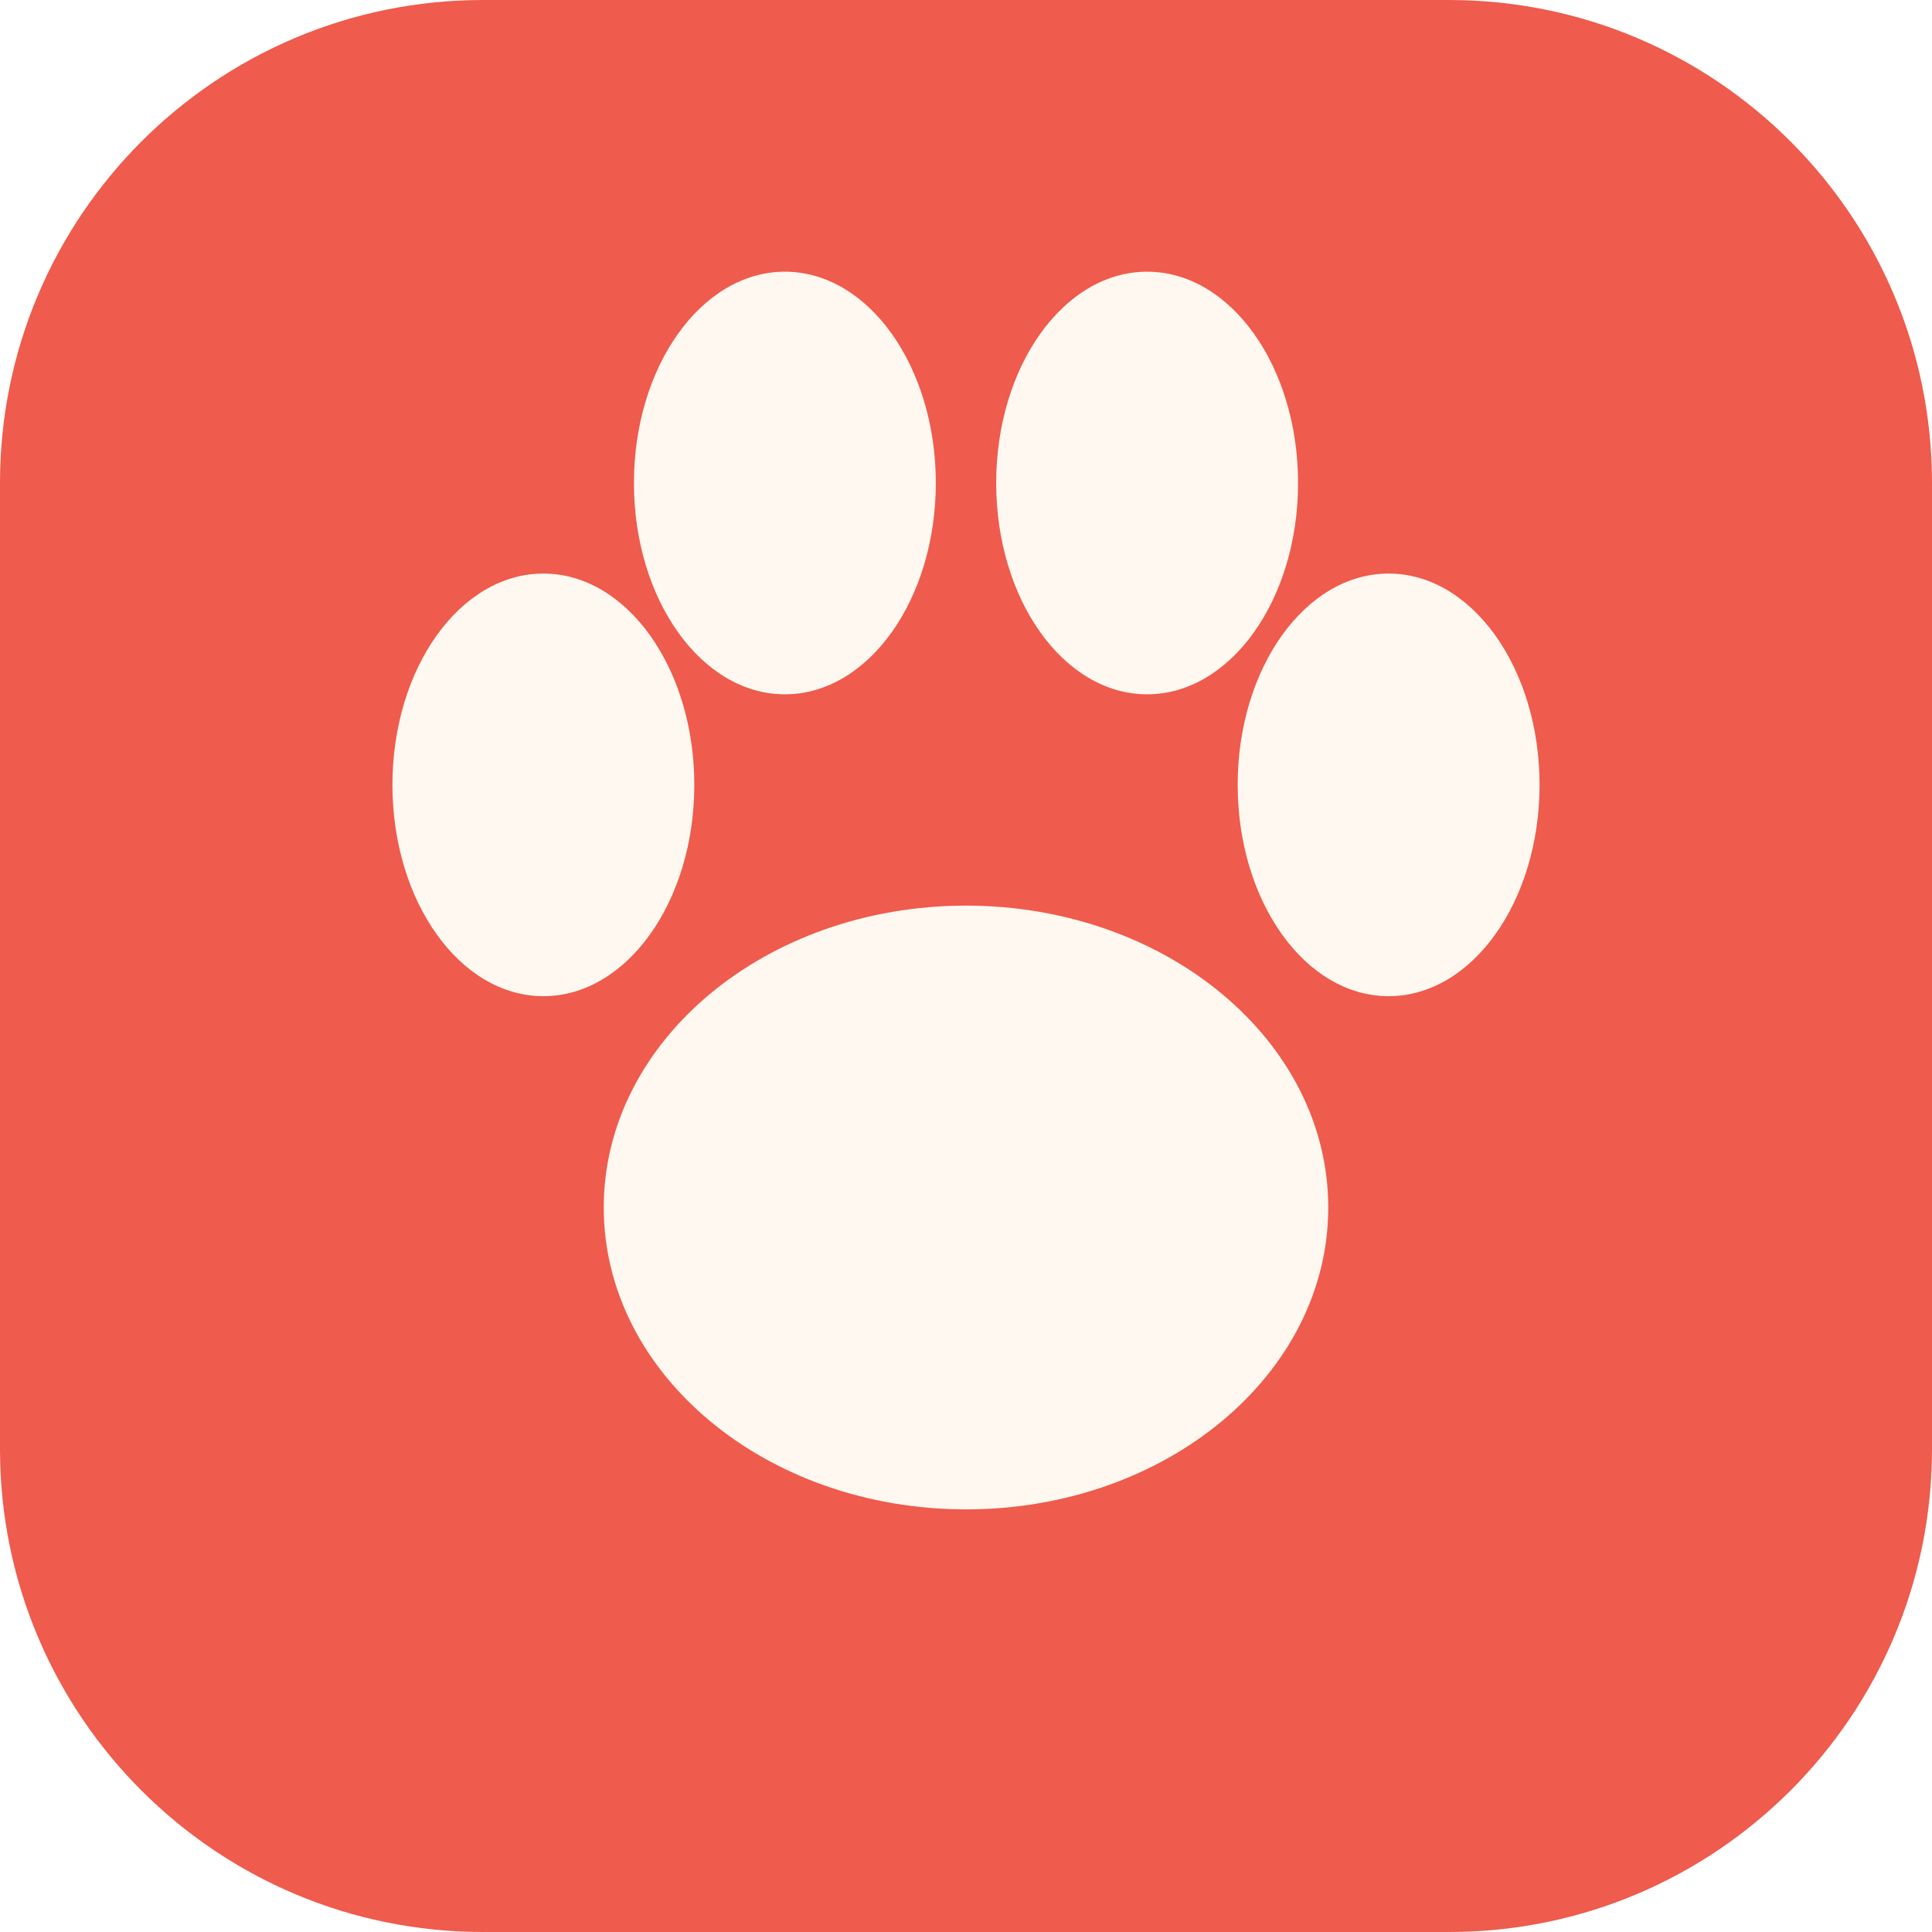
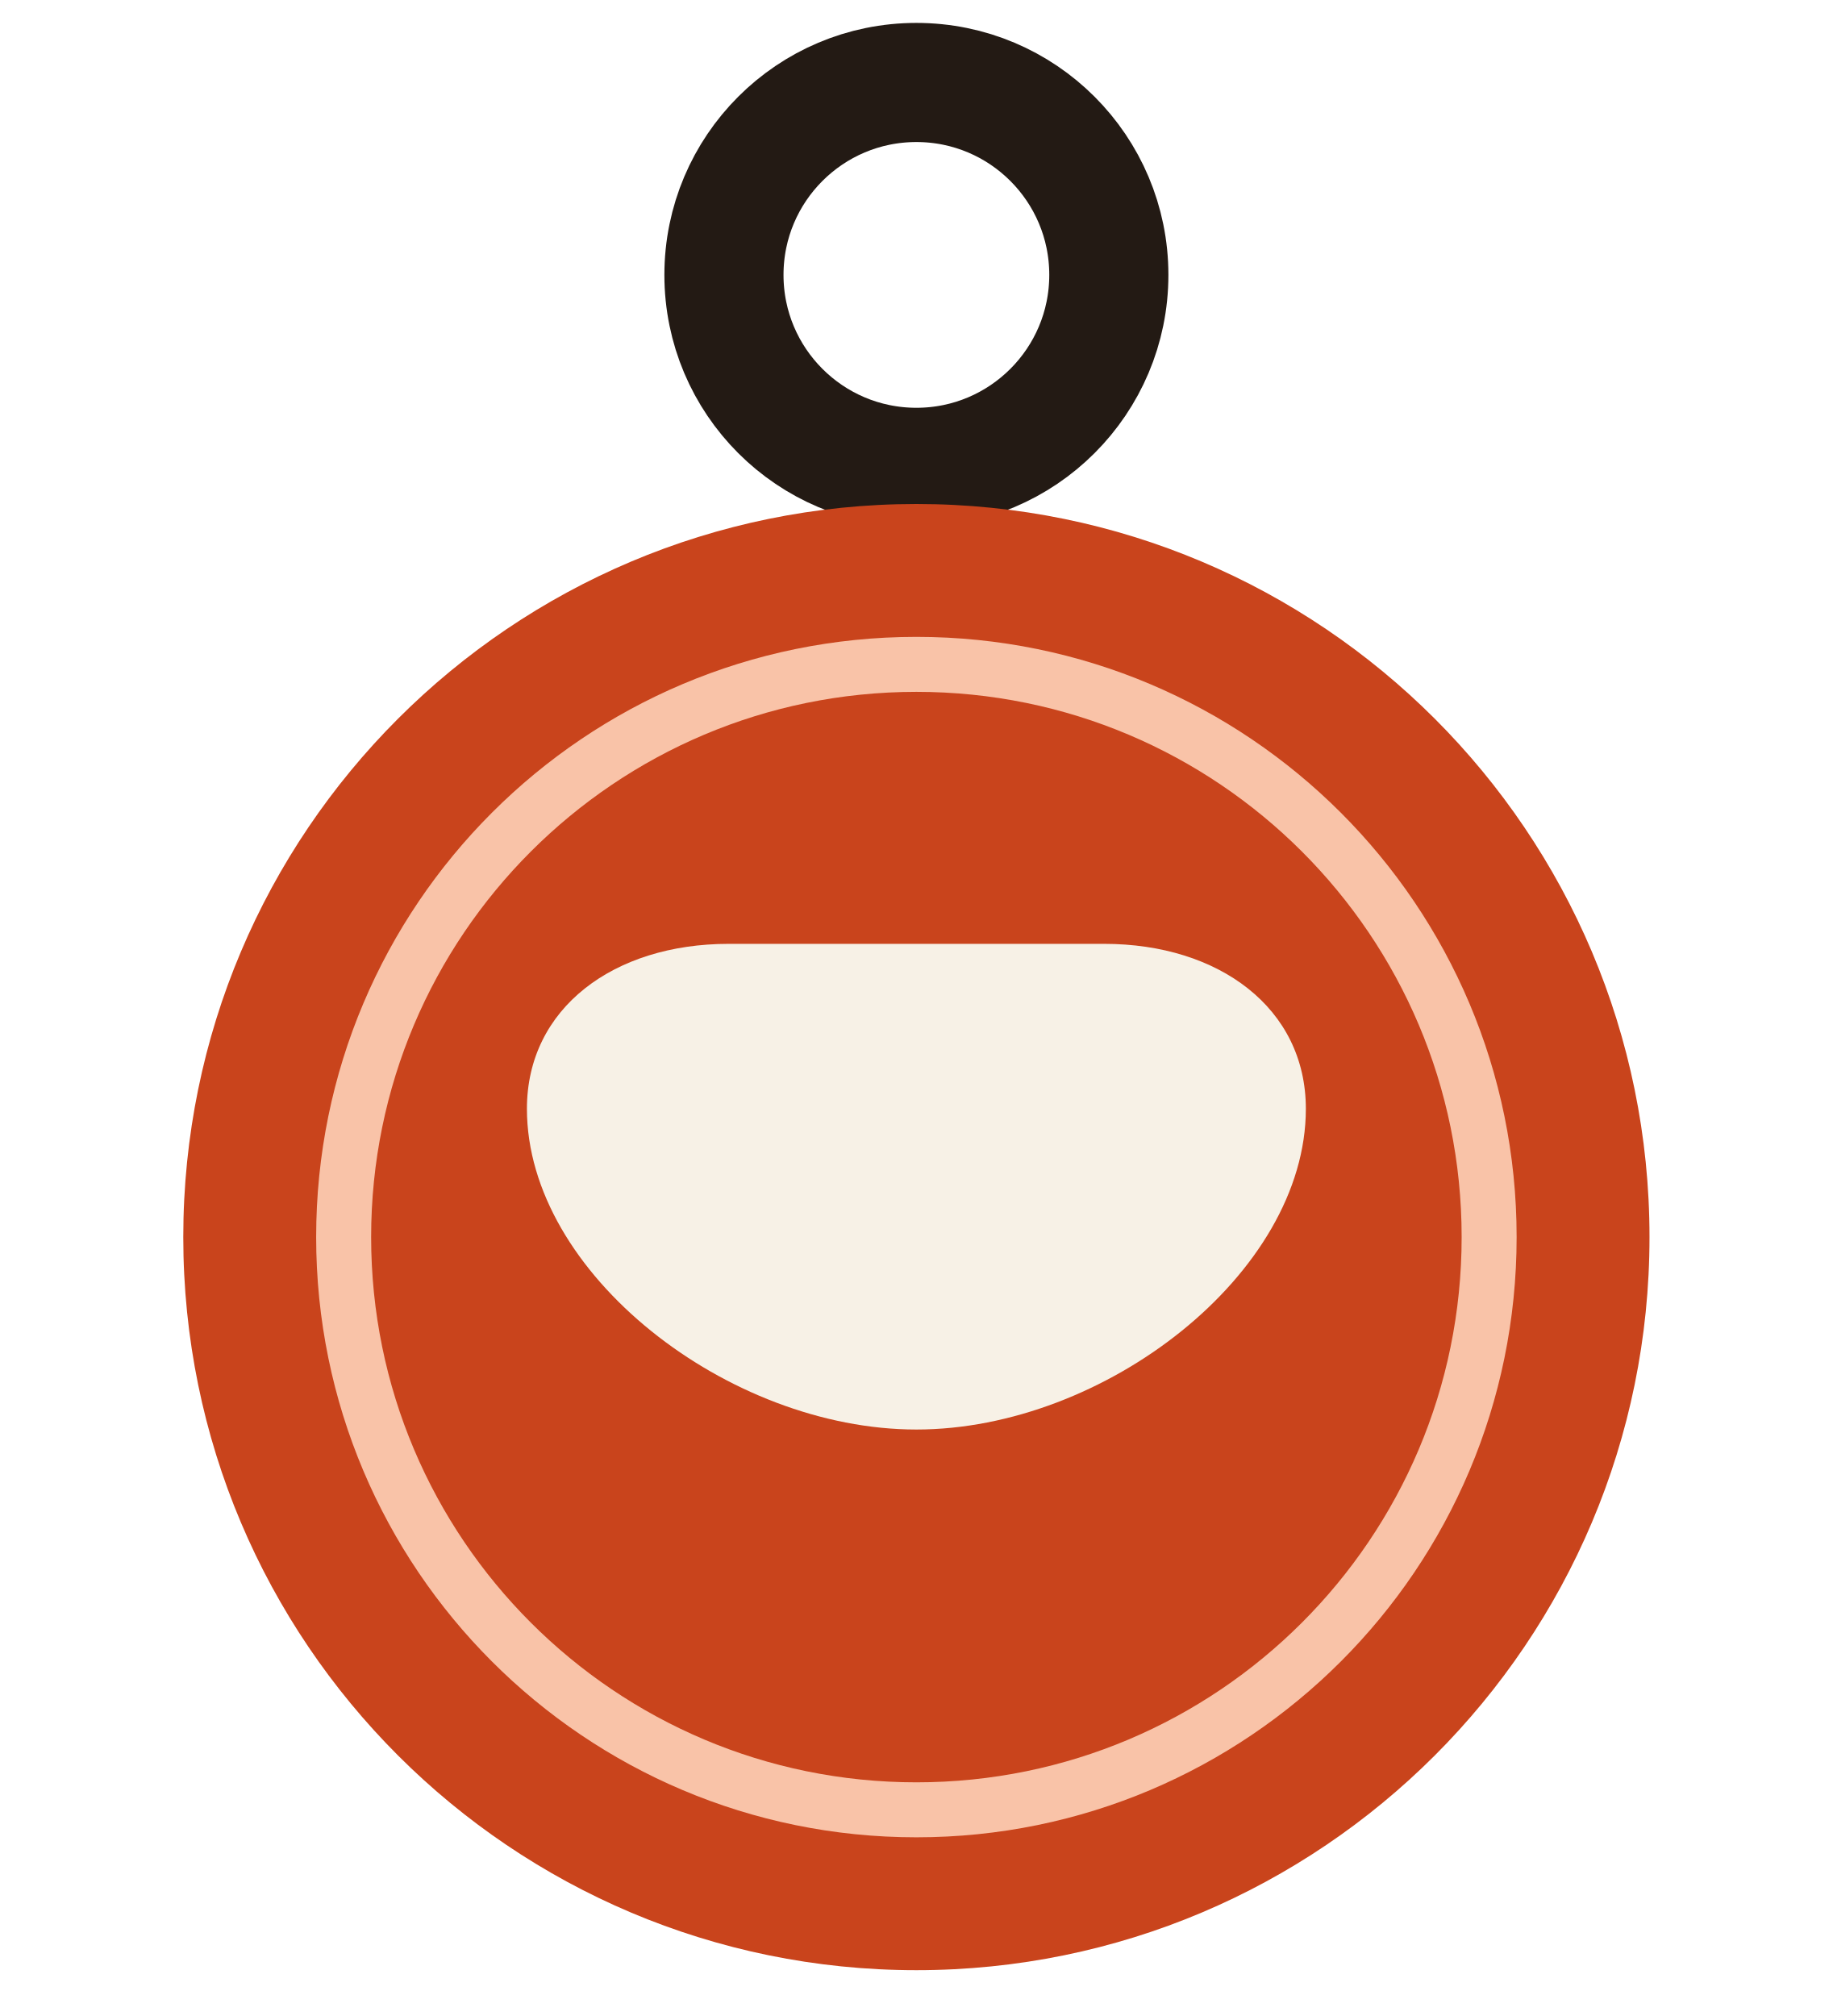
- <svg xmlns="http://www.w3.org/2000/svg" viewBox="0 0 64 64">
-   <rect width="64" height="64" rx="16" fill="#ef5b4c" />
-   <g fill="#fff8f0">
-     <ellipse cx="32" cy="40" rx="12" ry="10" />
-     <ellipse cx="18" cy="26" rx="5" ry="7" />
-     <ellipse cx="46" cy="26" rx="5" ry="7" />
-     <ellipse cx="26" cy="16" rx="5" ry="7" />
-     <ellipse cx="38" cy="16" rx="5" ry="7" />
-   </g>
+ <svg xmlns="http://www.w3.org/2000/svg" viewBox="0 0 40 44">
+   <circle cx="20" cy="6" r="4.2" fill="none" stroke="#231a14" stroke-width="2.6" />
+   <circle cx="20" cy="27" r="16" fill="#c9441c" />
+   <circle cx="20" cy="27" r="12.5" fill="none" stroke="#f9c3a8" stroke-width="1.2" />
+   <path d="M11.5 24.2c0-2.2 1.9-3.6 4.4-3.6h8.2c2.5 0 4.4 1.4 4.4 3.6 0 3.6-4.4 7-8.5 7s-8.5-3.4-8.5-7z" fill="#f7f1e6" />
</svg>
